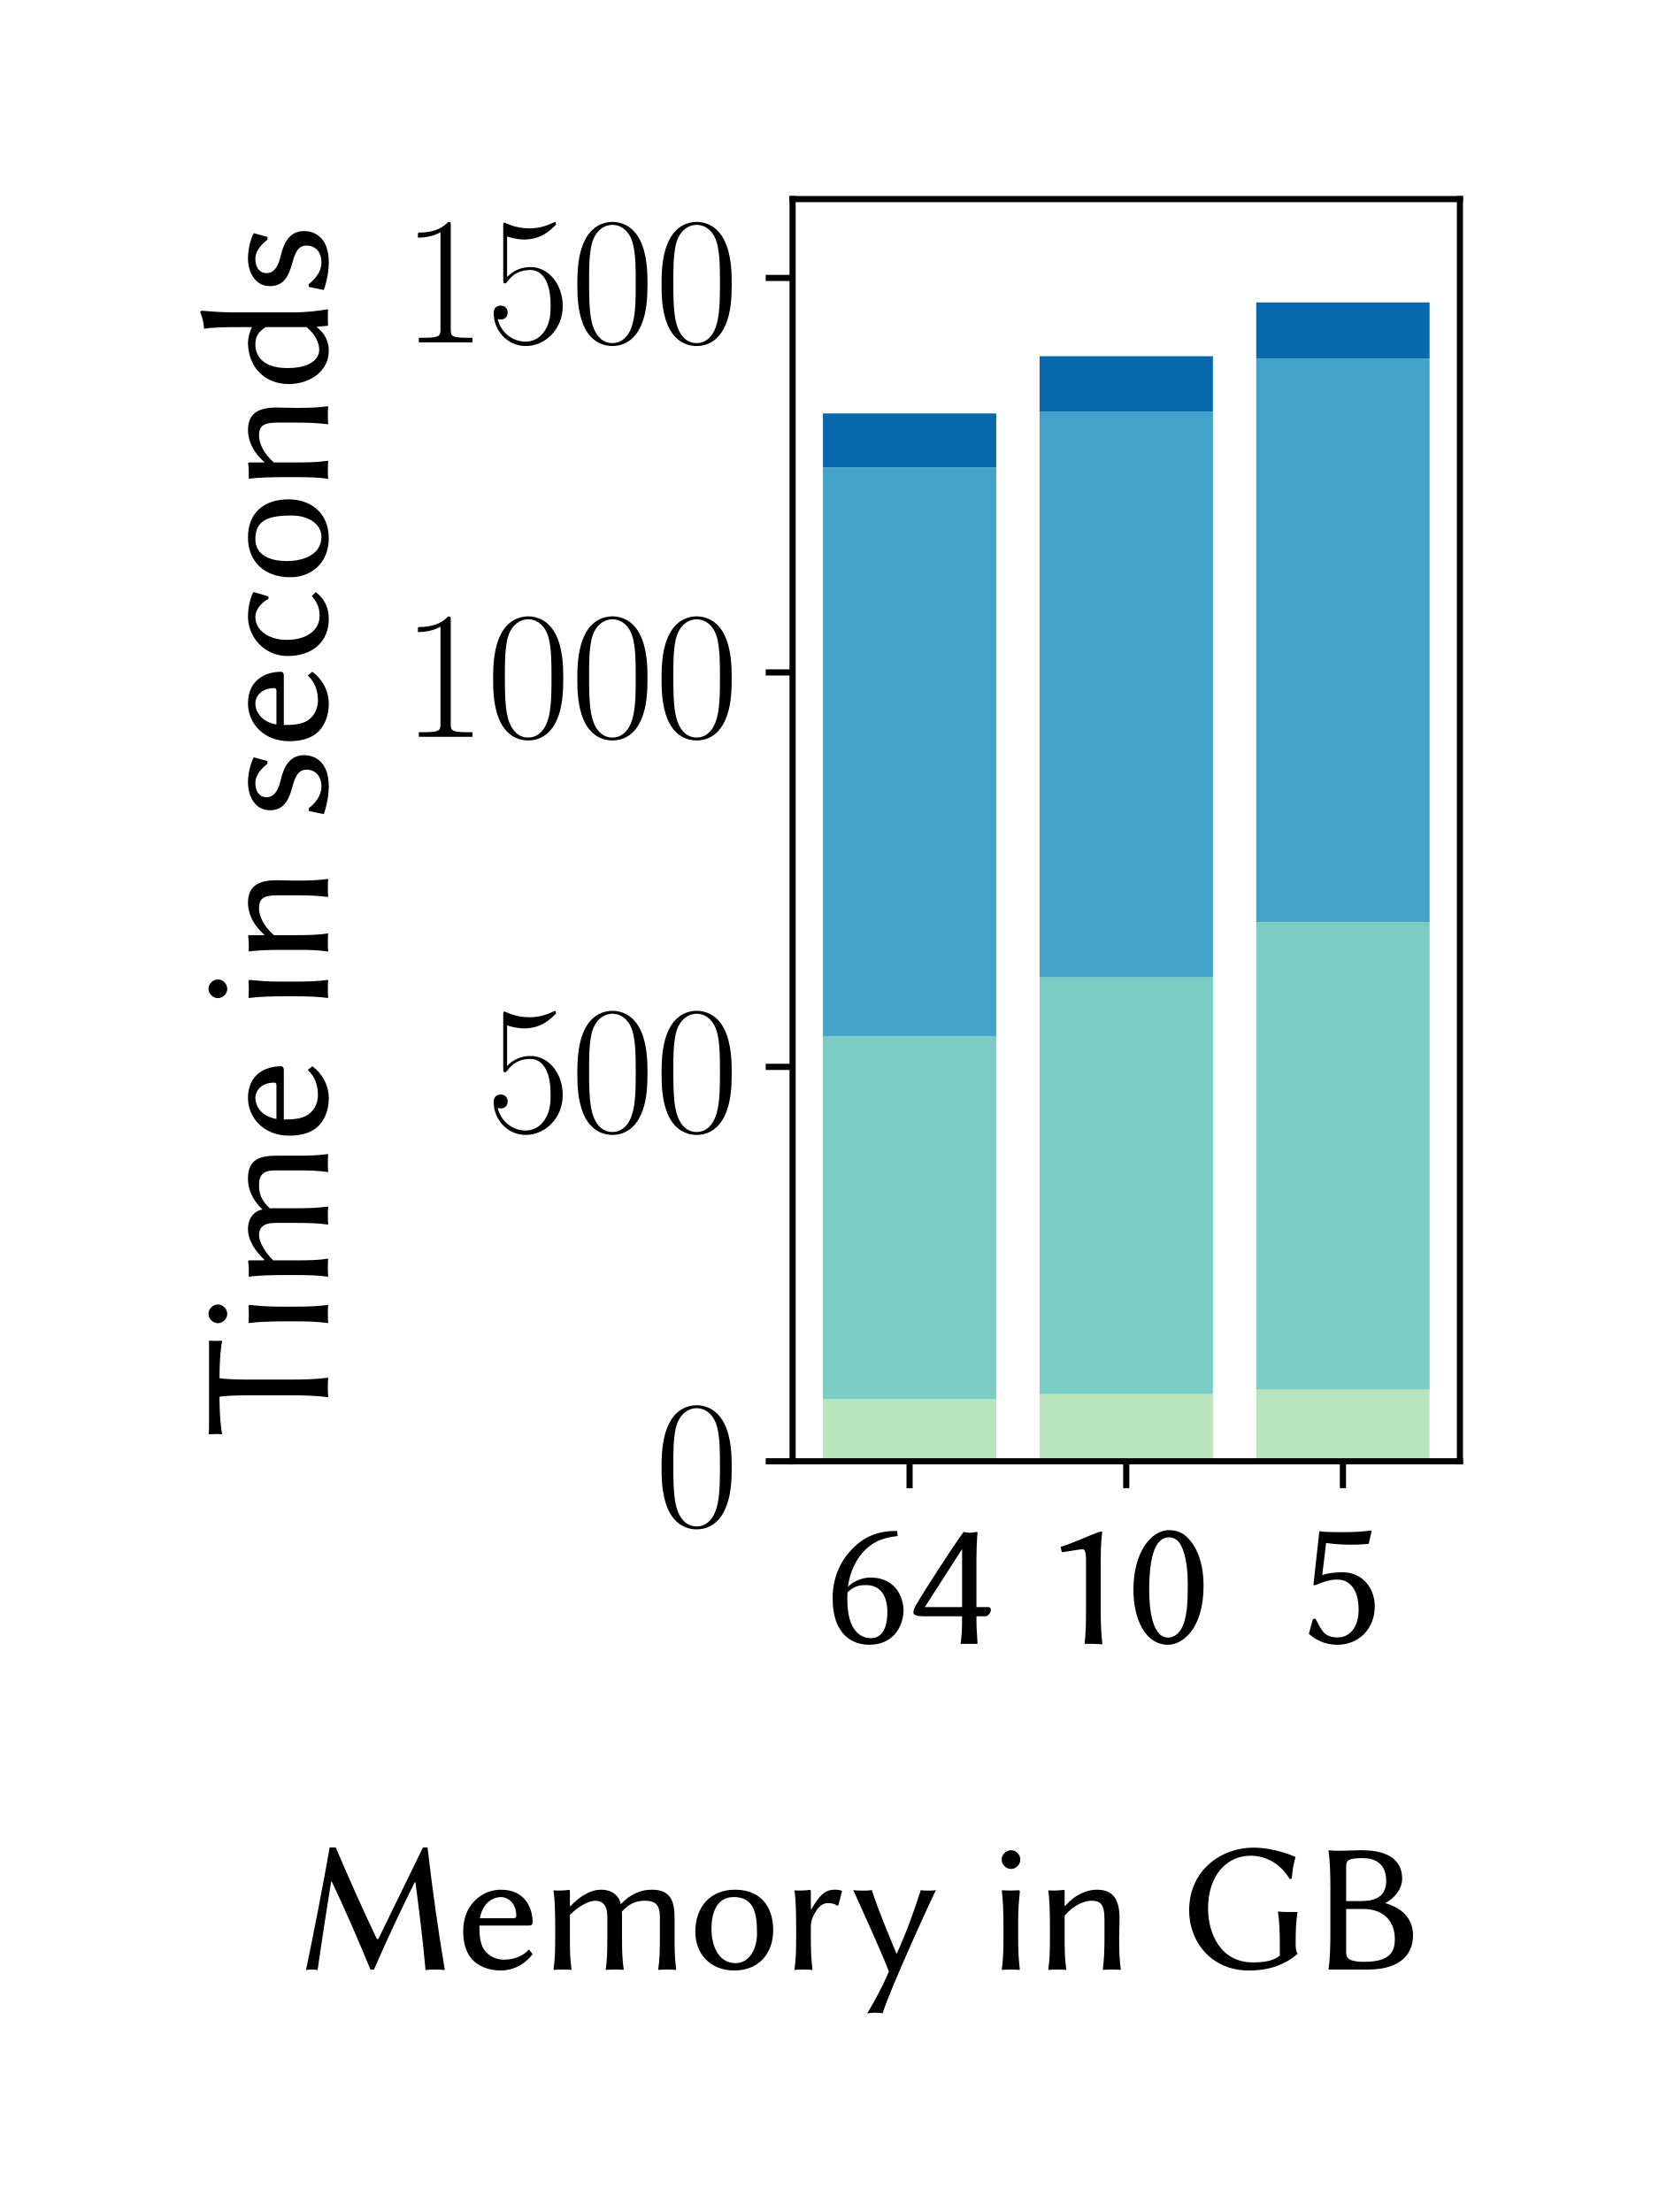
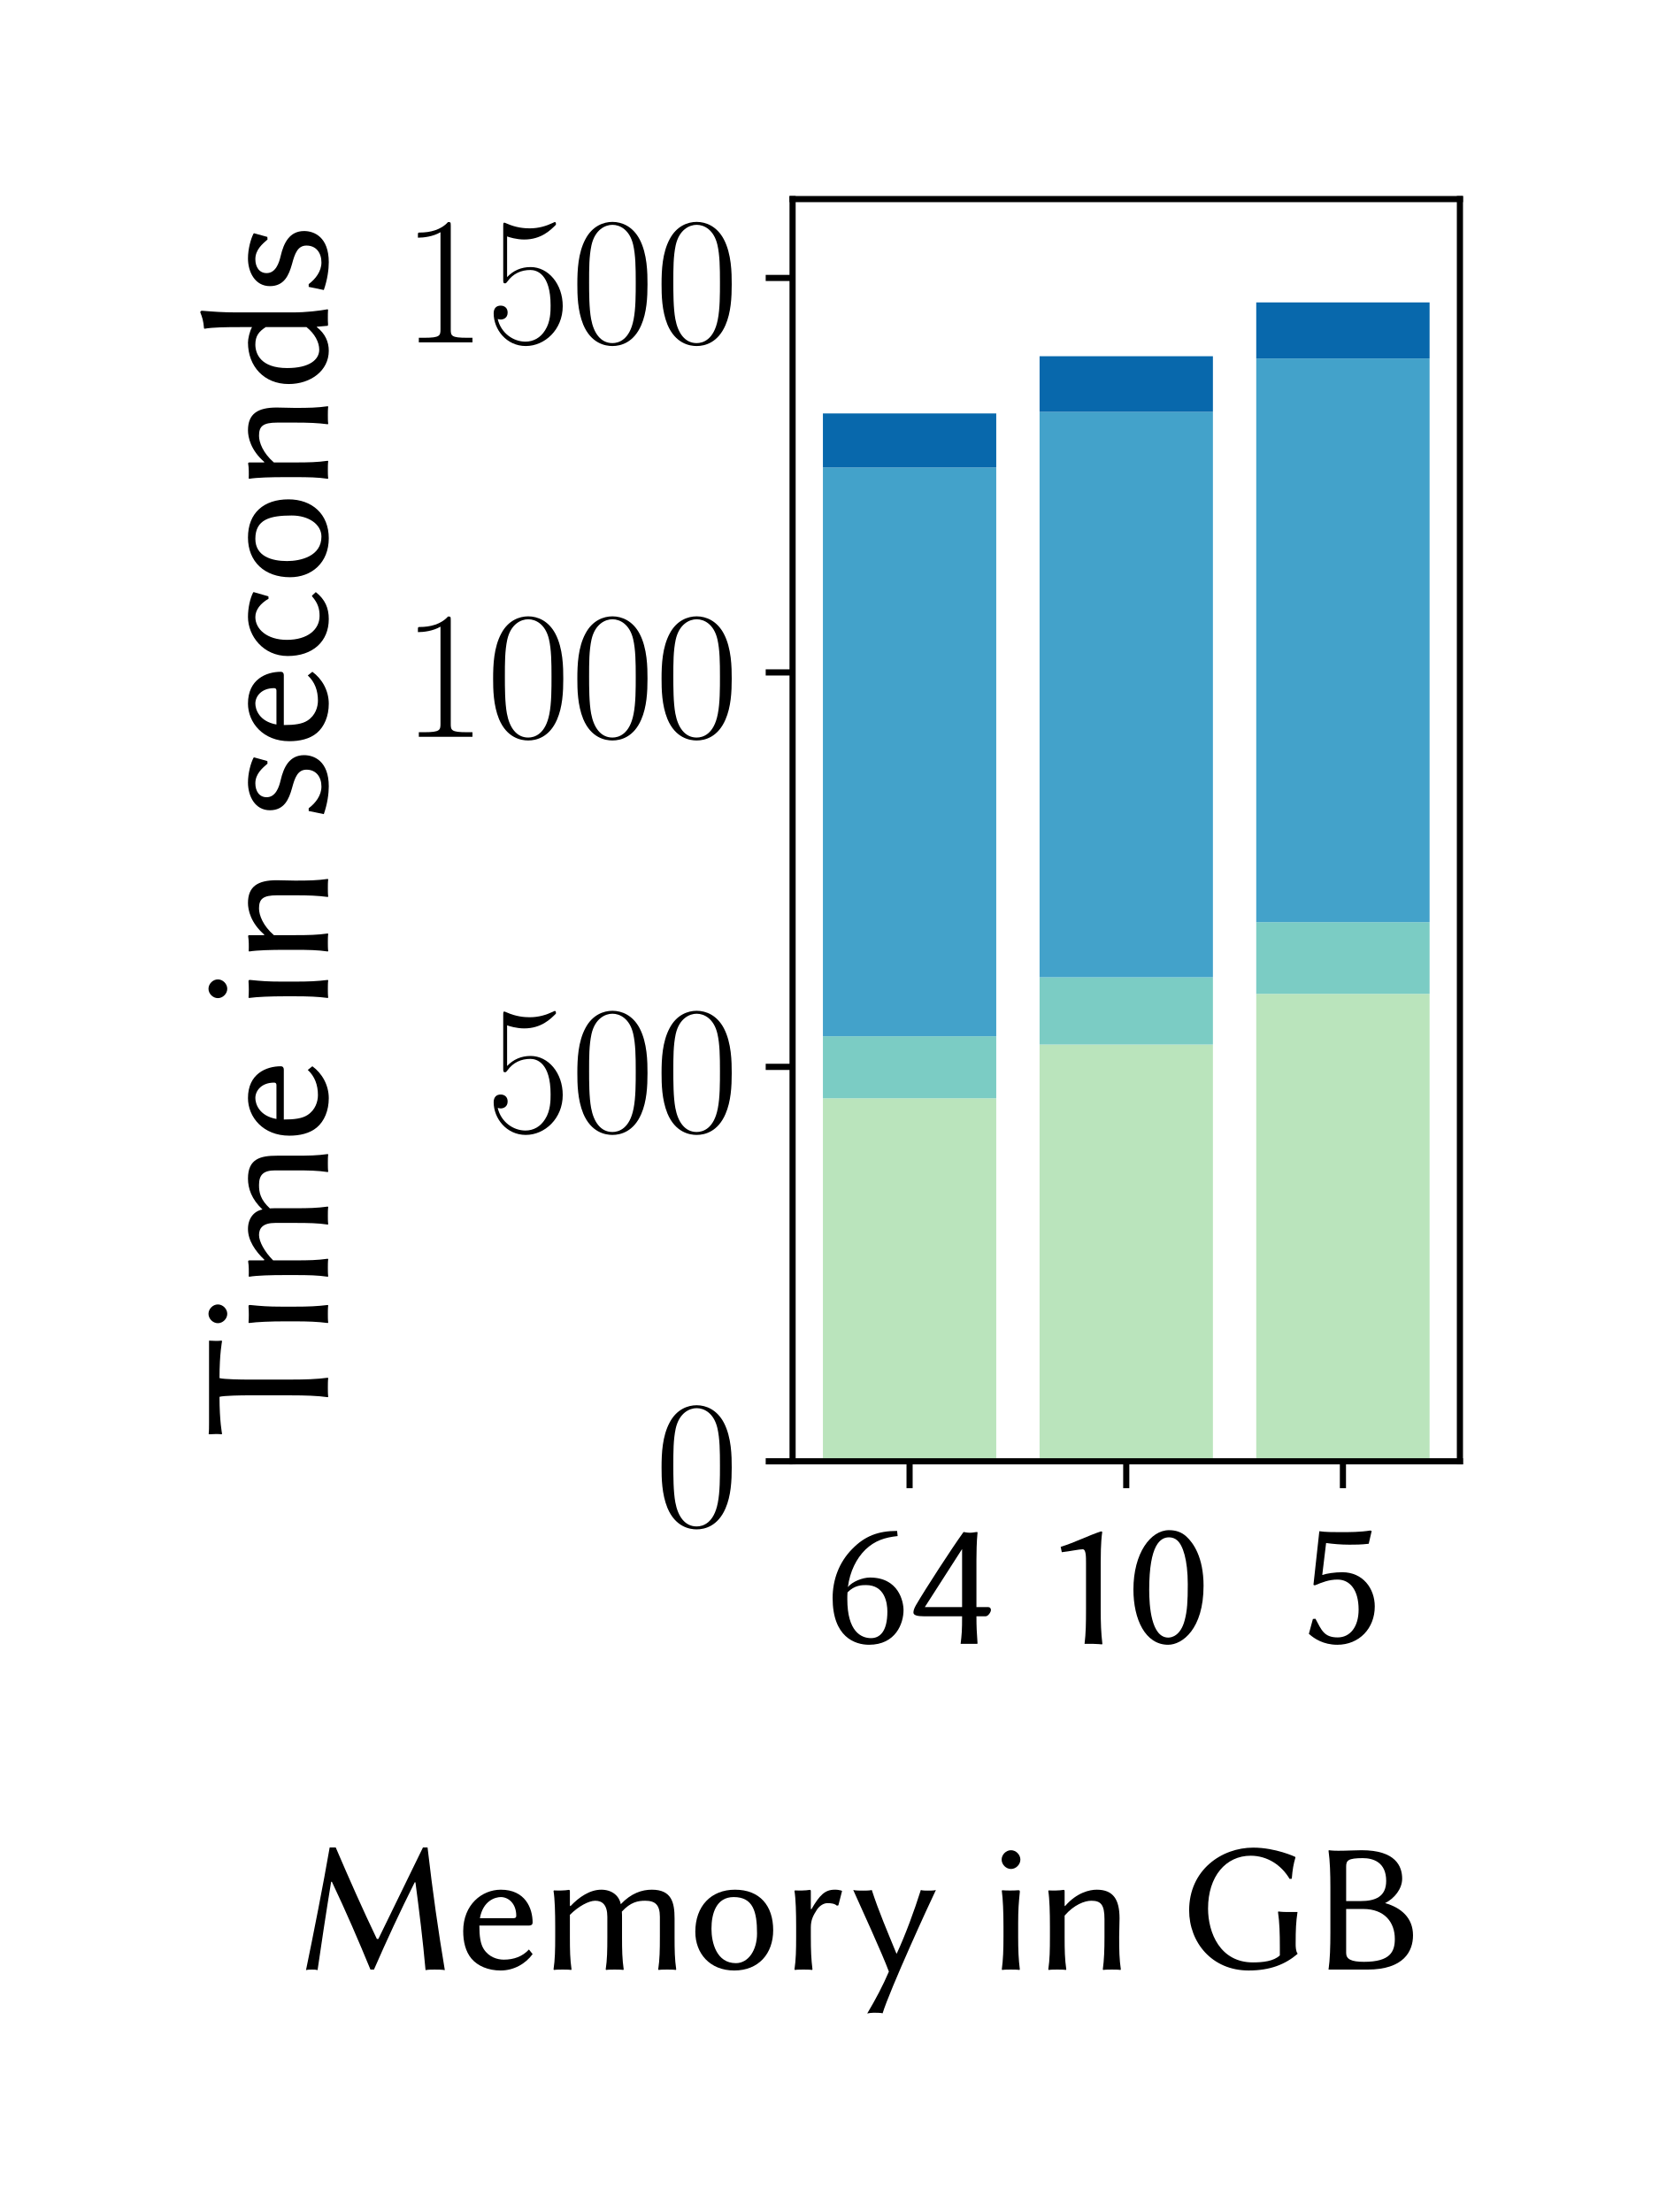
<svg xmlns="http://www.w3.org/2000/svg" xmlns:xlink="http://www.w3.org/1999/xlink" width="216pt" height="288pt" viewBox="0 0 216 288" version="1.1">
  <defs>
    <style type="text/css">*{stroke-linejoin: round; stroke-linecap: butt}</style>
  </defs>
  <g id="figure_1">
    <g id="patch_1">
      <path d="M 0 288  L 216 288  L 216 0  L 0 0  z " style="fill: #ffffff" />
    </g>
    <g id="axes_1">
      <g id="patch_2">
        <path d="M 103.193 190.26  L 190.08 190.26  L 190.08 25.92  L 103.193 25.92  z " style="fill: #ffffff" />
      </g>
      <g id="patch_3">
-         <path d="M 107.142 190.26  L 129.71 190.26  L 129.71 182.18  L 107.142 182.18  z " clip-path="url(#p710a8e528f)" style="fill: #bae4bc" />
+         <path d="M 107.142 190.26  L 129.71 190.26  L 129.71 142.995  L 107.142 142.995  z " clip-path="url(#p795138cc9a)" style="fill: #bae4bc" />
      </g>
      <g id="patch_4">
-         <path d="M 135.352 190.26  L 157.92 190.26  L 157.92 181.502  L 135.352 181.502  z " clip-path="url(#p710a8e528f)" style="fill: #bae4bc" />
+         <path d="M 135.352 190.26  L 157.92 190.26  L 157.92 135.998  L 135.352 135.998  z " clip-path="url(#p795138cc9a)" style="fill: #bae4bc" />
      </g>
      <g id="patch_5">
-         <path d="M 163.562 190.26  L 186.131 190.26  L 186.131 180.928  L 163.562 180.928  z " clip-path="url(#p710a8e528f)" style="fill: #bae4bc" />
+         <path d="M 163.562 190.26  L 186.131 190.26  L 186.131 129.399  L 163.562 129.399  z " clip-path="url(#p795138cc9a)" style="fill: #bae4bc" />
      </g>
      <g id="patch_6">
-         <path d="M 107.142 182.18  L 129.71 182.18  L 129.71 134.915  L 107.142 134.915  z " clip-path="url(#p710a8e528f)" style="fill: #7bccc4" />
+         <path d="M 107.142 142.995  L 129.71 142.995  L 129.71 134.915  L 107.142 134.915  z " clip-path="url(#p795138cc9a)" style="fill: #7bccc4" />
      </g>
      <g id="patch_7">
-         <path d="M 135.352 181.502  L 157.92 181.502  L 157.92 127.239  L 135.352 127.239  z " clip-path="url(#p710a8e528f)" style="fill: #7bccc4" />
+         <path d="M 135.352 135.998  L 157.92 135.998  L 157.92 127.239  L 135.352 127.239  z " clip-path="url(#p795138cc9a)" style="fill: #7bccc4" />
      </g>
      <g id="patch_8">
-         <path d="M 163.562 180.928  L 186.131 180.928  L 186.131 120.066  L 163.562 120.066  z " clip-path="url(#p710a8e528f)" style="fill: #7bccc4" />
+         <path d="M 163.562 129.399  L 186.131 129.399  L 186.131 120.066  L 163.562 120.066  z " clip-path="url(#p795138cc9a)" style="fill: #7bccc4" />
      </g>
      <g id="patch_9">
-         <path d="M 107.142 134.915  L 129.71 134.915  L 129.71 60.869  L 107.142 60.869  z " clip-path="url(#p710a8e528f)" style="fill: #43a2ca" />
+         <path d="M 107.142 134.915  L 129.71 134.915  L 129.71 60.869  L 107.142 60.869  z " clip-path="url(#p795138cc9a)" style="fill: #43a2ca" />
      </g>
      <g id="patch_10">
-         <path d="M 135.352 127.239  L 157.92 127.239  L 157.92 53.626  L 135.352 53.626  z " clip-path="url(#p710a8e528f)" style="fill: #43a2ca" />
+         <path d="M 135.352 127.239  L 157.92 127.239  L 157.92 53.626  L 135.352 53.626  z " clip-path="url(#p795138cc9a)" style="fill: #43a2ca" />
      </g>
      <g id="patch_11">
-         <path d="M 163.562 120.066  L 186.131 120.066  L 186.131 46.675  L 163.562 46.675  z " clip-path="url(#p710a8e528f)" style="fill: #43a2ca" />
+         <path d="M 163.562 120.066  L 186.131 120.066  L 186.131 46.675  L 163.562 46.675  z " clip-path="url(#p795138cc9a)" style="fill: #43a2ca" />
      </g>
      <g id="patch_12">
-         <path d="M 107.142 60.869  L 129.71 60.869  L 129.71 53.83  L 107.142 53.83  z " clip-path="url(#p710a8e528f)" style="fill: #0868ac" />
+         <path d="M 107.142 60.869  L 129.71 60.869  L 129.71 53.83  L 107.142 53.83  z " clip-path="url(#p795138cc9a)" style="fill: #0868ac" />
      </g>
      <g id="patch_13">
-         <path d="M 135.352 53.626  L 157.92 53.626  L 157.92 46.38  L 135.352 46.38  z " clip-path="url(#p710a8e528f)" style="fill: #0868ac" />
+         <path d="M 135.352 53.626  L 157.92 53.626  L 157.92 46.38  L 135.352 46.38  z " clip-path="url(#p795138cc9a)" style="fill: #0868ac" />
      </g>
      <g id="patch_14">
-         <path d="M 163.562 46.675  L 186.131 46.675  L 186.131 39.373  L 163.562 39.373  z " clip-path="url(#p710a8e528f)" style="fill: #0868ac" />
+         <path d="M 163.562 46.675  L 186.131 46.675  L 186.131 39.373  L 163.562 39.373  z " clip-path="url(#p795138cc9a)" style="fill: #0868ac" />
      </g>
      <g id="matplotlib.axis_1">
        <g id="xtick_1">
          <g id="line2d_1">
            <defs>
-               <path id="md9683f57f7" d="M 0 0  L 0 3.5  " style="stroke: #000000; stroke-width: 0.8" />
-             </defs>
-             <g>
-               <use xlink:href="#md9683f57f7" x="118.426" y="190.26" style="stroke: #000000; stroke-width: 0.8" />
+               <path id="ma3a7db2909" d="M 0 0  L 0 3.5  " style="stroke: #000000; stroke-width: 0.8" />
+             </defs>
+             <g>
+               <use xlink:href="#ma3a7db2909" x="118.426" y="190.26" style="stroke: #000000; stroke-width: 0.8" />
            </g>
          </g>
          <g id="text_1">
            <g transform="translate(107.308 214.0272) scale(0.24 -0.24)">
              <defs>
                <path id="LinBiolinumT-36" d="M 813 1794  C 1062 2048 1318 2048 1459 2048  C 2106 2048 2202 1438 2202 1127  C 2202 428 1939 199 1632 199  C 1293 199 806 423 806 1557  C 806 1621 806 1729 813 1794  z M 2560 3756  L 2541 3936  C 1882 3936 1414 3756 979 3309  C 512 2838 294 2224 294 1597  C 294 240 1069 -32 1562 -32  C 2496 -32 2765 715 2765 1174  C 2765 1481 2592 2311 1594 2311  C 1338 2311 979 2170 826 1978  C 896 2524 1126 2979 1434 3281  C 1760 3596 2118 3711 2560 3756  z " transform="scale(0.015625)" />
                <path id="LinBiolinumT-34" d="M 1830 960  C 1830 460 1818 331 1779 0  L 1786 0  C 1786 0 1984 0 2086 0  C 2189 0 2298 0 2355 0  C 2362 0 2368 13 2368 19  C 2342 388 2330 591 2330 960  L 2650 960  C 2739 960 2835 1108 2835 1178  C 2835 1236 2803 1281 2739 1281  L 2330 1281  L 2330 2918  C 2330 3131 2336 3575 2368 3872  C 2368 3885 2362 3898 2355 3898  C 2298 3898 2202 3872 2106 3872  C 2003 3872 1888 3898 1888 3898  C 1888 3898 1862 3879 1862 3872  C 1472 3331 550 1913 218 1341  C 154 1224 134 1154 134 1089  C 134 992 282 960 512 960  L 1830 960  z M 1830 3305  L 1830 1281  L 531 1281  L 1830 3305  z " transform="scale(0.015625)" />
              </defs>
              <use xlink:href="#LinBiolinumT-36" transform="scale(0.996264)" />
              <use xlink:href="#LinBiolinumT-34" transform="translate(46.32629 0) scale(0.996264)" />
            </g>
          </g>
        </g>
        <g id="xtick_2">
          <g id="line2d_2">
            <g>
-               <use xlink:href="#md9683f57f7" x="146.636" y="190.26" style="stroke: #000000; stroke-width: 0.8" />
+               <use xlink:href="#ma3a7db2909" x="146.636" y="190.26" style="stroke: #000000; stroke-width: 0.8" />
            </g>
          </g>
          <g id="text_2">
            <g transform="translate(135.5181 214.0272) scale(0.24 -0.24)">
              <defs>
                <path id="LinBiolinumT-31" d="M 2086 1214  L 2086 2845  C 2086 3539 2125 3796 2138 3886  C 2138 3918 2118 3918 2093 3918  C 1677 3784 1190 3534 691 3380  L 730 3194  C 1018 3226 1331 3296 1459 3296  C 1574 3296 1574 3040 1574 2808  L 1574 1214  C 1574 713 1568 367 1523 0  L 1530 0  C 1530 0 1709 0 1824 0  C 1952 0 2131 -19 2131 -19  L 2144 0  C 2099 386 2086 707 2086 1214  z " transform="scale(0.015625)" />
                <path id="LinBiolinumT-30" d="M 1491 3712  C 1600 3712 1702 3674 1773 3609  C 1971 3442 2144 2939 2144 2075  C 2144 1482 2125 1147 2035 817  C 1894 282 1581 218 1466 218  C 870 218 800 1321 800 1882  C 800 3474 1197 3712 1491 3712  z M 1459 -32  C 1952 -32 2694 515 2694 2023  C 2694 3028 2330 3524 2099 3737  C 1926 3898 1722 3962 1491 3962  C 851 3962 250 3163 250 1895  C 250 851 666 -32 1459 -32  z " transform="scale(0.015625)" />
              </defs>
              <use xlink:href="#LinBiolinumT-31" transform="scale(0.996264)" />
              <use xlink:href="#LinBiolinumT-30" transform="translate(46.32629 0) scale(0.996264)" />
            </g>
          </g>
        </g>
        <g id="xtick_3">
          <g id="line2d_3">
            <g>
-               <use xlink:href="#md9683f57f7" x="174.847" y="190.26" style="stroke: #000000; stroke-width: 0.8" />
+               <use xlink:href="#ma3a7db2909" x="174.847" y="190.26" style="stroke: #000000; stroke-width: 0.8" />
            </g>
          </g>
          <g id="text_3">
            <g transform="translate(169.2874 214.0272) scale(0.24 -0.24)">
              <defs>
                <path id="LinBiolinumT-35" d="M 1293 -32  C 2054 -32 2598 538 2598 1303  C 2598 1932 2182 2496 1466 2496  C 1203 2496 909 2451 768 2400  L 902 3514  C 1139 3482 1414 3456 1715 3456  C 1907 3456 2125 3456 2387 3488  L 2490 3931  L 2445 3950  C 2080 3893 1734 3893 1395 3893  C 1158 3893 883 3893 666 3925  L 461 2057  L 506 2038  C 762 2142 998 2240 1299 2240  C 1715 2240 2035 1901 2035 1193  C 2035 595 1741 224 1306 224  C 826 224 742 484 531 874  L 442 867  L 301 348  L 326 329  C 486 187 806 -32 1293 -32  z " transform="scale(0.015625)" />
              </defs>
              <use xlink:href="#LinBiolinumT-35" transform="scale(0.996264)" />
            </g>
          </g>
        </g>
        <g id="text_4">
          <g transform="translate(38.30947 256.4372) scale(0.24 -0.24)">
            <defs>
              <path id="LinBiolinumT-4d" d="M 1235 4256  C 1011 2957 659 1183 410 -19  C 480 0 544 0 621 0  C 691 0 742 0 813 -19  C 909 655 1126 2089 1286 3060  L 1312 3060  C 1798 2038 2246 996 2656 0  L 2778 0  C 3238 1054 3693 2032 4198 3041  L 4224 3041  C 4358 2025 4480 1047 4576 -19  C 4672 0 4794 0 4890 0  C 4986 0 5152 0 5248 -19  C 5018 1356 4826 2693 4646 4256  L 4486 4256  L 2931 1067  L 2880 1067  C 2374 2122 1920 3150 1446 4256  L 1235 4256  z " transform="scale(0.015625)" />
              <path id="LinBiolinumT-65" d="M 800 1792  C 909 2399 1331 2527 1530 2527  C 1786 2527 2067 2311 2067 1874  C 2067 1821 2042 1792 1978 1792  L 800 1792  z M 2509 700  C 2285 456 1984 346 1632 346  C 1414 346 1114 431 934 715  C 819 895 781 1160 781 1535  L 2522 1535  C 2592 1535 2637 1572 2637 1638  C 2637 2147 2374 2784 1530 2784  C 870 2784 218 2263 218 1341  C 218 984 294 633 506 382  C 723 124 1094 -32 1523 -32  C 1984 -32 2394 205 2637 540  L 2509 700  z " transform="scale(0.015625)" />
              <path id="LinBiolinumT-6d" d="M 1037 2231  L 1037 2717  C 1037 2765 1030 2778 998 2778  C 858 2752 627 2752 480 2759  L 467 2739  C 512 2466 525 1981 525 1503  L 525 1152  C 525 675 518 350 467 6  L 480 -13  C 557 0 704 0 781 0  C 858 0 1005 0 1082 -13  L 1094 6  C 1043 366 1037 662 1037 1142  L 1037 1907  C 1338 2209 1696 2399 1920 2399  C 2163 2399 2342 2260 2342 1837  L 2342 1142  C 2342 668 2336 347 2285 6  L 2298 -13  C 2374 0 2522 0 2598 0  C 2675 0 2822 0 2899 -13  L 2912 6  C 2861 366 2854 662 2854 1142  L 2854 1780  C 2854 1868 2854 1944 2848 2020  C 3155 2355 3411 2399 3661 2399  C 4006 2399 4173 2260 4173 1837  L 4173 1142  C 4173 668 4166 347 4115 6  L 4128 -13  C 4205 0 4352 0 4429 0  C 4506 0 4653 0 4730 -13  L 4742 6  C 4691 367 4685 664 4685 1144  L 4685 1778  C 4685 2341 4582 2784 3891 2784  C 3546 2784 3174 2662 2810 2279  C 2752 2586 2490 2784 2131 2784  C 1734 2784 1357 2529 1056 2210  L 1037 2231  z " transform="scale(0.015625)" />
              <path id="LinBiolinumT-6f" d="M 243 1316  C 243 563 749 -32 1600 -32  C 2445 -32 2957 551 2957 1373  C 2957 2226 2490 2784 1626 2784  C 787 2784 243 2207 243 1316  z M 1581 2527  C 2259 2527 2394 2015 2394 1260  C 2394 668 2086 224 1658 224  C 979 224 806 942 806 1423  C 806 1966 979 2527 1581 2527  z " transform="scale(0.015625)" />
              <path id="LinBiolinumT-72" d="M 1069 2114  L 1069 2718  C 1069 2765 1062 2778 1030 2778  C 890 2752 659 2752 512 2759  L 499 2739  C 544 2466 557 1981 557 1503  L 557 1152  C 557 675 550 350 499 6  L 512 -13  C 589 0 736 0 813 0  C 890 0 1037 0 1114 -13  L 1126 6  C 1082 366 1069 662 1069 1141  L 1069 1470  C 1069 1734 1152 1886 1286 2095  C 1382 2233 1523 2315 1645 2315  C 1773 2315 1894 2303 1978 2227  L 2029 2240  L 2157 2738  L 2131 2755  C 2022 2776 2016 2784 1901 2784  C 1555 2784 1370 2586 1088 2101  L 1069 2114  z " transform="scale(0.015625)" />
              <path id="LinBiolinumT-79" d="M 179 2772  C 435 2200 1197 541 1421 -70  C 1216 -552 954 -1048 666 -1530  C 730 -1515 826 -1504 890 -1504  C 954 -1504 1139 -1504 1203 -1523  C 1446 -720 2848 2342 3059 2772  C 2995 2752 2848 2752 2784 2752  C 2720 2752 2598 2752 2534 2772  C 2304 2045 2003 1223 1696 560  L 1683 560  C 1370 1326 1062 2039 826 2772  C 742 2752 602 2752 512 2752  C 429 2752 269 2752 179 2772  z " transform="scale(0.015625)" />
              <path id="LinBiolinumT-69" d="M 512 3833  C 512 3660 666 3506 838 3506  C 1011 3506 1165 3660 1165 3833  C 1165 4006 1011 4160 838 4160  C 666 4160 512 4006 512 3833  z M 576 1506  L 576 1155  C 576 676 563 351 518 6  L 531 -13  C 608 0 755 0 832 0  C 909 0 1056 0 1133 -13  L 1146 6  C 1101 370 1088 670 1088 1155  L 1088 1609  C 1088 2088 1107 2318 1146 2707  C 1146 2759 1139 2765 1088 2765  C 941 2752 666 2752 531 2765  L 518 2745  C 557 2471 576 1985 576 1506  z " transform="scale(0.015625)" />
              <path id="LinBiolinumT-6e" d="M 2944 1144  C 2944 1348 2957 1581 2957 1784  C 2957 2442 2739 2784 2163 2784  C 1920 2784 1466 2688 1056 2210  L 1043 2231  L 1043 2717  C 1043 2765 1037 2778 1005 2778  C 864 2752 634 2752 486 2759  L 474 2739  C 518 2466 531 1981 531 1503  L 531 1152  C 531 675 525 350 474 6  L 486 -13  C 563 0 710 0 787 0  C 864 0 1011 0 1088 -13  L 1101 6  C 1050 366 1043 662 1043 1142  L 1043 1881  C 1370 2260 1741 2399 1971 2399  C 2298 2399 2432 2273 2432 1761  L 2432 1142  C 2432 668 2419 347 2374 6  L 2387 -13  C 2464 0 2611 0 2688 0  C 2765 0 2912 0 2989 -13  L 3002 6  C 2950 367 2944 664 2944 1144  z " transform="scale(0.015625)" />
              <path id="LinBiolinumT-47" d="M 3494 783  L 3494 494  C 3277 289 2899 250 2554 250  C 1414 250 992 1282 992 2128  C 992 3250 1613 3968 2477 3968  C 3053 3968 3546 3647 3834 3160  L 3910 3166  C 3936 3493 3968 3667 4038 3910  L 4026 3930  C 4026 3930 3347 4250 2566 4250  C 1466 4250 333 3474 333 2064  C 333 956 1120 -32 2406 -32  C 3155 -32 3680 180 4109 545  L 4109 564  C 4051 635 4045 803 4045 873  L 4045 912  C 4045 1395 4058 1665 4109 2006  L 4102 2006  C 4102 2006 3994 2006 3770 2006  C 3552 2006 3443 2025 3443 2025  L 3430 2006  C 3482 1639 3494 1266 3494 783  z " transform="scale(0.015625)" />
              <path id="LinBiolinumT-42" d="M 1216 3590  C 1216 3801 1280 3884 1798 3884  C 2157 3884 2611 3743 2611 3091  C 2611 2548 2246 2387 1715 2387  L 1216 2387  L 1216 3590  z M 1216 2112  L 1811 2112  C 2560 2112 2912 1644 2912 1069  C 2912 628 2758 270 1837 270  C 1389 270 1216 366 1216 576  L 1216 2112  z M 941 4141  C 723 4141 614 4160 614 4160  L 602 4141  C 653 3775 666 3338 666 2857  L 666 1284  C 666 803 653 346 602 0  L 608 0  C 608 0 717 0 941 0  C 1338 0 1389 0 1958 0  C 3232 0 3546 645 3546 1193  C 3546 1806 3130 2158 2573 2317  C 2899 2477 3168 2816 3168 3168  C 3168 3597 2944 4160 1754 4160  C 1530 4160 1261 4141 941 4141  z " transform="scale(0.015625)" />
            </defs>
            <use xlink:href="#LinBiolinumT-4d" transform="scale(0.996264)" />
            <use xlink:href="#LinBiolinumT-65" transform="translate(88.26895 0) scale(0.996264)" />
            <use xlink:href="#LinBiolinumT-6d" transform="translate(133.3997 0) scale(0.996264)" />
            <use xlink:href="#LinBiolinumT-6f" transform="translate(213.7982 0) scale(0.996264)" />
            <use xlink:href="#LinBiolinumT-72" transform="translate(263.6114 0) scale(0.996264)" />
            <use xlink:href="#LinBiolinumT-79" transform="translate(300.4732 0) scale(0.996264)" />
            <use xlink:href="#LinBiolinumT-69" transform="translate(375.7907 0) scale(0.996264)" />
            <use xlink:href="#LinBiolinumT-6e" transform="translate(401.6936 0) scale(0.996264)" />
            <use xlink:href="#LinBiolinumT-47" transform="translate(480.2987 0) scale(0.996264)" />
            <use xlink:href="#LinBiolinumT-42" transform="translate(551.7309 0) scale(0.996264)" />
          </g>
        </g>
      </g>
      <g id="matplotlib.axis_2">
        <g id="ytick_1">
          <g id="line2d_4">
            <defs>
-               <path id="mf18ef04e8f" d="M 0 0  L -3.5 0  " style="stroke: #000000; stroke-width: 0.8" />
-             </defs>
-             <g>
-               <use xlink:href="#mf18ef04e8f" x="103.193" y="190.26" style="stroke: #000000; stroke-width: 0.8" />
+               <path id="m51bd441e59" d="M 0 0  L -3.5 0  " style="stroke: #000000; stroke-width: 0.8" />
+             </defs>
+             <g>
+               <use xlink:href="#m51bd441e59" x="103.193" y="190.26" style="stroke: #000000; stroke-width: 0.8" />
            </g>
          </g>
          <g id="text_5">
            <g transform="translate(85.22711 198.6436) scale(0.24 -0.24)">
              <defs>
                <path id="CMR17-30" d="M 2688 2025  C 2688 2416 2682 3080 2413 3591  C 2176 4039 1798 4198 1466 4198  C 1158 4198 768 4058 525 3597  C 269 3118 243 2524 243 2025  C 243 1661 250 1106 448 619  C 723 -39 1216 -128 1466 -128  C 1760 -128 2208 -7 2470 600  C 2662 1042 2688 1559 2688 2025  z M 1466 -26  C 1056 -26 813 325 723 812  C 653 1188 653 1738 653 2096  C 653 2588 653 2997 736 3387  C 858 3929 1216 4096 1466 4096  C 1728 4096 2067 3923 2189 3400  C 2272 3036 2278 2607 2278 2096  C 2278 1680 2278 1169 2202 792  C 2067 95 1690 -26 1466 -26  z " transform="scale(0.015625)" />
              </defs>
              <use xlink:href="#CMR17-30" transform="scale(0.996264)" />
            </g>
          </g>
        </g>
        <g id="ytick_2">
          <g id="line2d_5">
            <g>
-               <use xlink:href="#mf18ef04e8f" x="103.193" y="138.904" style="stroke: #000000; stroke-width: 0.8" />
+               <use xlink:href="#m51bd441e59" x="103.193" y="138.904" style="stroke: #000000; stroke-width: 0.8" />
            </g>
          </g>
          <g id="text_6">
            <g transform="translate(63.29568 147.2874) scale(0.24 -0.24)">
              <defs>
                <path id="CMR17-35" d="M 730 3692  C 794 3666 1056 3584 1325 3584  C 1920 3584 2246 3911 2432 4100  C 2432 4157 2432 4192 2394 4192  C 2387 4192 2374 4192 2323 4163  C 2099 4058 1837 3973 1517 3973  C 1325 3973 1037 3999 723 4139  C 653 4171 640 4171 634 4171  C 602 4171 595 4164 595 4037  L 595 2203  C 595 2089 595 2057 659 2057  C 691 2057 704 2070 736 2114  C 941 2401 1222 2522 1542 2522  C 1766 2522 2246 2382 2246 1289  C 2246 1085 2246 715 2054 421  C 1894 159 1645 25 1370 25  C 947 25 518 320 403 814  C 429 807 480 795 506 795  C 589 795 749 840 749 1038  C 749 1210 627 1280 506 1280  C 358 1280 262 1190 262 1011  C 262 454 704 -128 1382 -128  C 2042 -128 2669 440 2669 1264  C 2669 2030 2170 2624 1549 2624  C 1222 2624 947 2503 730 2274  L 730 3692  z " transform="scale(0.015625)" />
              </defs>
              <use xlink:href="#CMR17-35" transform="scale(0.996264)" />
              <use xlink:href="#CMR17-30" transform="translate(45.69048 0) scale(0.996264)" />
              <use xlink:href="#CMR17-30" transform="translate(91.38095 0) scale(0.996264)" />
            </g>
          </g>
        </g>
        <g id="ytick_3">
          <g id="line2d_6">
            <g>
-               <use xlink:href="#mf18ef04e8f" x="103.193" y="87.548" style="stroke: #000000; stroke-width: 0.8" />
+               <use xlink:href="#m51bd441e59" x="103.193" y="87.548" style="stroke: #000000; stroke-width: 0.8" />
            </g>
          </g>
          <g id="text_7">
            <g transform="translate(52.32997 95.93109) scale(0.24 -0.24)">
              <defs>
                <path id="CMR17-31" d="M 1702 4058  C 1702 4192 1696 4192 1606 4192  C 1357 3916 979 3827 621 3827  C 602 3827 570 3827 563 3808  C 557 3795 557 3782 557 3648  C 755 3648 1088 3686 1344 3839  L 1344 461  C 1344 236 1331 160 781 160  L 589 160  L 589 0  C 896 0 1216 0 1523 0  C 1830 0 2150 0 2458 0  L 2458 160  L 2266 160  C 1715 160 1702 230 1702 458  L 1702 4058  z " transform="scale(0.015625)" />
              </defs>
              <use xlink:href="#CMR17-31" transform="scale(0.996264)" />
              <use xlink:href="#CMR17-30" transform="translate(45.69048 0) scale(0.996264)" />
              <use xlink:href="#CMR17-30" transform="translate(91.38095 0) scale(0.996264)" />
              <use xlink:href="#CMR17-30" transform="translate(137.0714 0) scale(0.996264)" />
            </g>
          </g>
        </g>
        <g id="ytick_4">
          <g id="line2d_7">
            <g>
-               <use xlink:href="#mf18ef04e8f" x="103.193" y="36.191" style="stroke: #000000; stroke-width: 0.8" />
+               <use xlink:href="#m51bd441e59" x="103.193" y="36.191" style="stroke: #000000; stroke-width: 0.8" />
            </g>
          </g>
          <g id="text_8">
            <g transform="translate(52.32997 44.57482) scale(0.24 -0.24)">
              <use xlink:href="#CMR17-31" transform="scale(0.996264)" />
              <use xlink:href="#CMR17-35" transform="translate(45.69048 0) scale(0.996264)" />
              <use xlink:href="#CMR17-30" transform="translate(91.38095 0) scale(0.996264)" />
              <use xlink:href="#CMR17-30" transform="translate(137.0714 0) scale(0.996264)" />
            </g>
          </g>
        </g>
        <g id="text_9">
          <g transform="translate(42.68713 187.1017) rotate(-90) scale(0.24 -0.24)">
            <defs>
              <path id="LinBiolinumT-54" d="M 1453 2854  L 1453 1286  C 1453 806 1440 351 1389 6  L 1402 -13  C 1478 0 1651 0 1728 0  C 1805 0 1978 0 2054 -13  L 2067 6  C 2016 371 2003 806 2003 1286  L 2003 2854  C 2003 2963 2010 3622 2054 3776  C 2912 3776 3347 3686 3347 3686  L 3360 3712  C 3347 3809 3347 3958 3360 4141  L 3347 4141  C 3245 4141 3098 4141 2963 4141  L 493 4141  C 358 4141 211 4141 109 4154  L 96 4135  C 109 3955 109 3808 96 3712  L 109 3686  C 109 3686 544 3776 1402 3776  C 1446 3622 1453 2963 1453 2854  z " transform="scale(0.015625)" />
              <path id="LinBiolinumT-73" d="M 320 668  L 211 141  C 576 13 934 -32 1178 -32  C 2061 -32 2266 481 2266 826  C 2266 1338 1850 1539 1395 1645  C 1152 1701 800 1820 800 2133  C 800 2389 1011 2527 1286 2527  C 1619 2527 1824 2271 1971 2103  L 2061 2109  L 2189 2572  L 2176 2591  C 1990 2687 1638 2784 1312 2784  C 838 2784 346 2539 346 2020  C 346 1520 730 1357 1114 1250  C 1485 1151 1760 1050 1760 744  C 1760 412 1510 224 1171 224  C 864 224 595 428 416 668  L 320 668  z " transform="scale(0.015625)" />
              <path id="LinBiolinumT-63" d="M 1600 2527  C 1850 2527 2074 2352 2240 2066  L 2323 2073  L 2470 2585  L 2458 2604  C 2259 2707 1926 2784 1606 2784  C 941 2784 243 2250 243 1398  C 243 526 749 -32 1530 -32  C 1914 -32 2214 95 2470 420  L 2349 551  L 2323 551  C 2080 339 1875 289 1638 289  C 1171 289 806 700 806 1429  C 806 2116 1178 2527 1600 2527  z " transform="scale(0.015625)" />
              <path id="LinBiolinumT-64" d="M 2310 744  C 2080 457 1786 301 1523 301  C 1178 301 883 638 883 1417  C 883 2352 1395 2527 1702 2527  C 2003 2527 2157 2402 2310 2165  L 2310 744  z M 2310 384  L 2323 384  L 2355 12  C 2355 -1 2374 -7 2413 -7  C 2496 0 2541 0 2637 0  C 2714 0 2835 0 2918 -7  L 2931 12  C 2880 285 2822 754 2822 1230  L 2822 3187  C 2822 3656 2848 3986 2880 4381  C 2880 4425 2861 4445 2822 4445  C 2662 4381 2528 4336 2266 4316  L 2253 4297  C 2304 4021 2310 3547 2310 3060  L 2310 2643  C 2163 2726 1901 2784 1773 2784  C 941 2784 326 2219 326 1366  C 326 595 794 -32 1485 -32  C 1792 -32 2080 89 2310 384  z " transform="scale(0.015625)" />
            </defs>
            <use xlink:href="#LinBiolinumT-54" transform="scale(0.996264)" />
            <use xlink:href="#LinBiolinumT-69" transform="translate(53.79824 0) scale(0.996264)" />
            <use xlink:href="#LinBiolinumT-6d" transform="translate(79.70112 0) scale(0.996264)" />
            <use xlink:href="#LinBiolinumT-65" transform="translate(160.0996 0) scale(0.996264)" />
            <use xlink:href="#LinBiolinumT-69" transform="translate(230.137 0) scale(0.996264)" />
            <use xlink:href="#LinBiolinumT-6e" transform="translate(256.0399 0) scale(0.996264)" />
            <use xlink:href="#LinBiolinumT-73" transform="translate(334.6451 0) scale(0.996264)" />
            <use xlink:href="#LinBiolinumT-65" transform="translate(374.0971 0) scale(0.996264)" />
            <use xlink:href="#LinBiolinumT-63" transform="translate(419.9253 0) scale(0.996264)" />
            <use xlink:href="#LinBiolinumT-6f" transform="translate(462.665 0) scale(0.996264)" />
            <use xlink:href="#LinBiolinumT-6e" transform="translate(512.4782 0) scale(0.996264)" />
            <use xlink:href="#LinBiolinumT-64" transform="translate(566.1767 0) scale(0.996264)" />
            <use xlink:href="#LinBiolinumT-73" transform="translate(618.9787 0) scale(0.996264)" />
          </g>
        </g>
      </g>
      <g id="patch_15">
        <path d="M 103.193 190.26  L 103.193 25.92  " style="fill: none; stroke: #000000; stroke-width: 0.8; stroke-linejoin: miter; stroke-linecap: square" />
      </g>
      <g id="patch_16">
        <path d="M 190.08 190.26  L 190.08 25.92  " style="fill: none; stroke: #000000; stroke-width: 0.8; stroke-linejoin: miter; stroke-linecap: square" />
      </g>
      <g id="patch_17">
        <path d="M 103.193 190.26  L 190.08 190.26  " style="fill: none; stroke: #000000; stroke-width: 0.8; stroke-linejoin: miter; stroke-linecap: square" />
      </g>
      <g id="patch_18">
        <path d="M 103.193 25.92  L 190.08 25.92  " style="fill: none; stroke: #000000; stroke-width: 0.8; stroke-linejoin: miter; stroke-linecap: square" />
      </g>
    </g>
  </g>
  <defs>
-     <clipPath id="p710a8e528f">
+     <clipPath id="p795138cc9a">
      <rect x="103.193" y="25.92" width="86.887" height="164.34" />
    </clipPath>
  </defs>
</svg>
